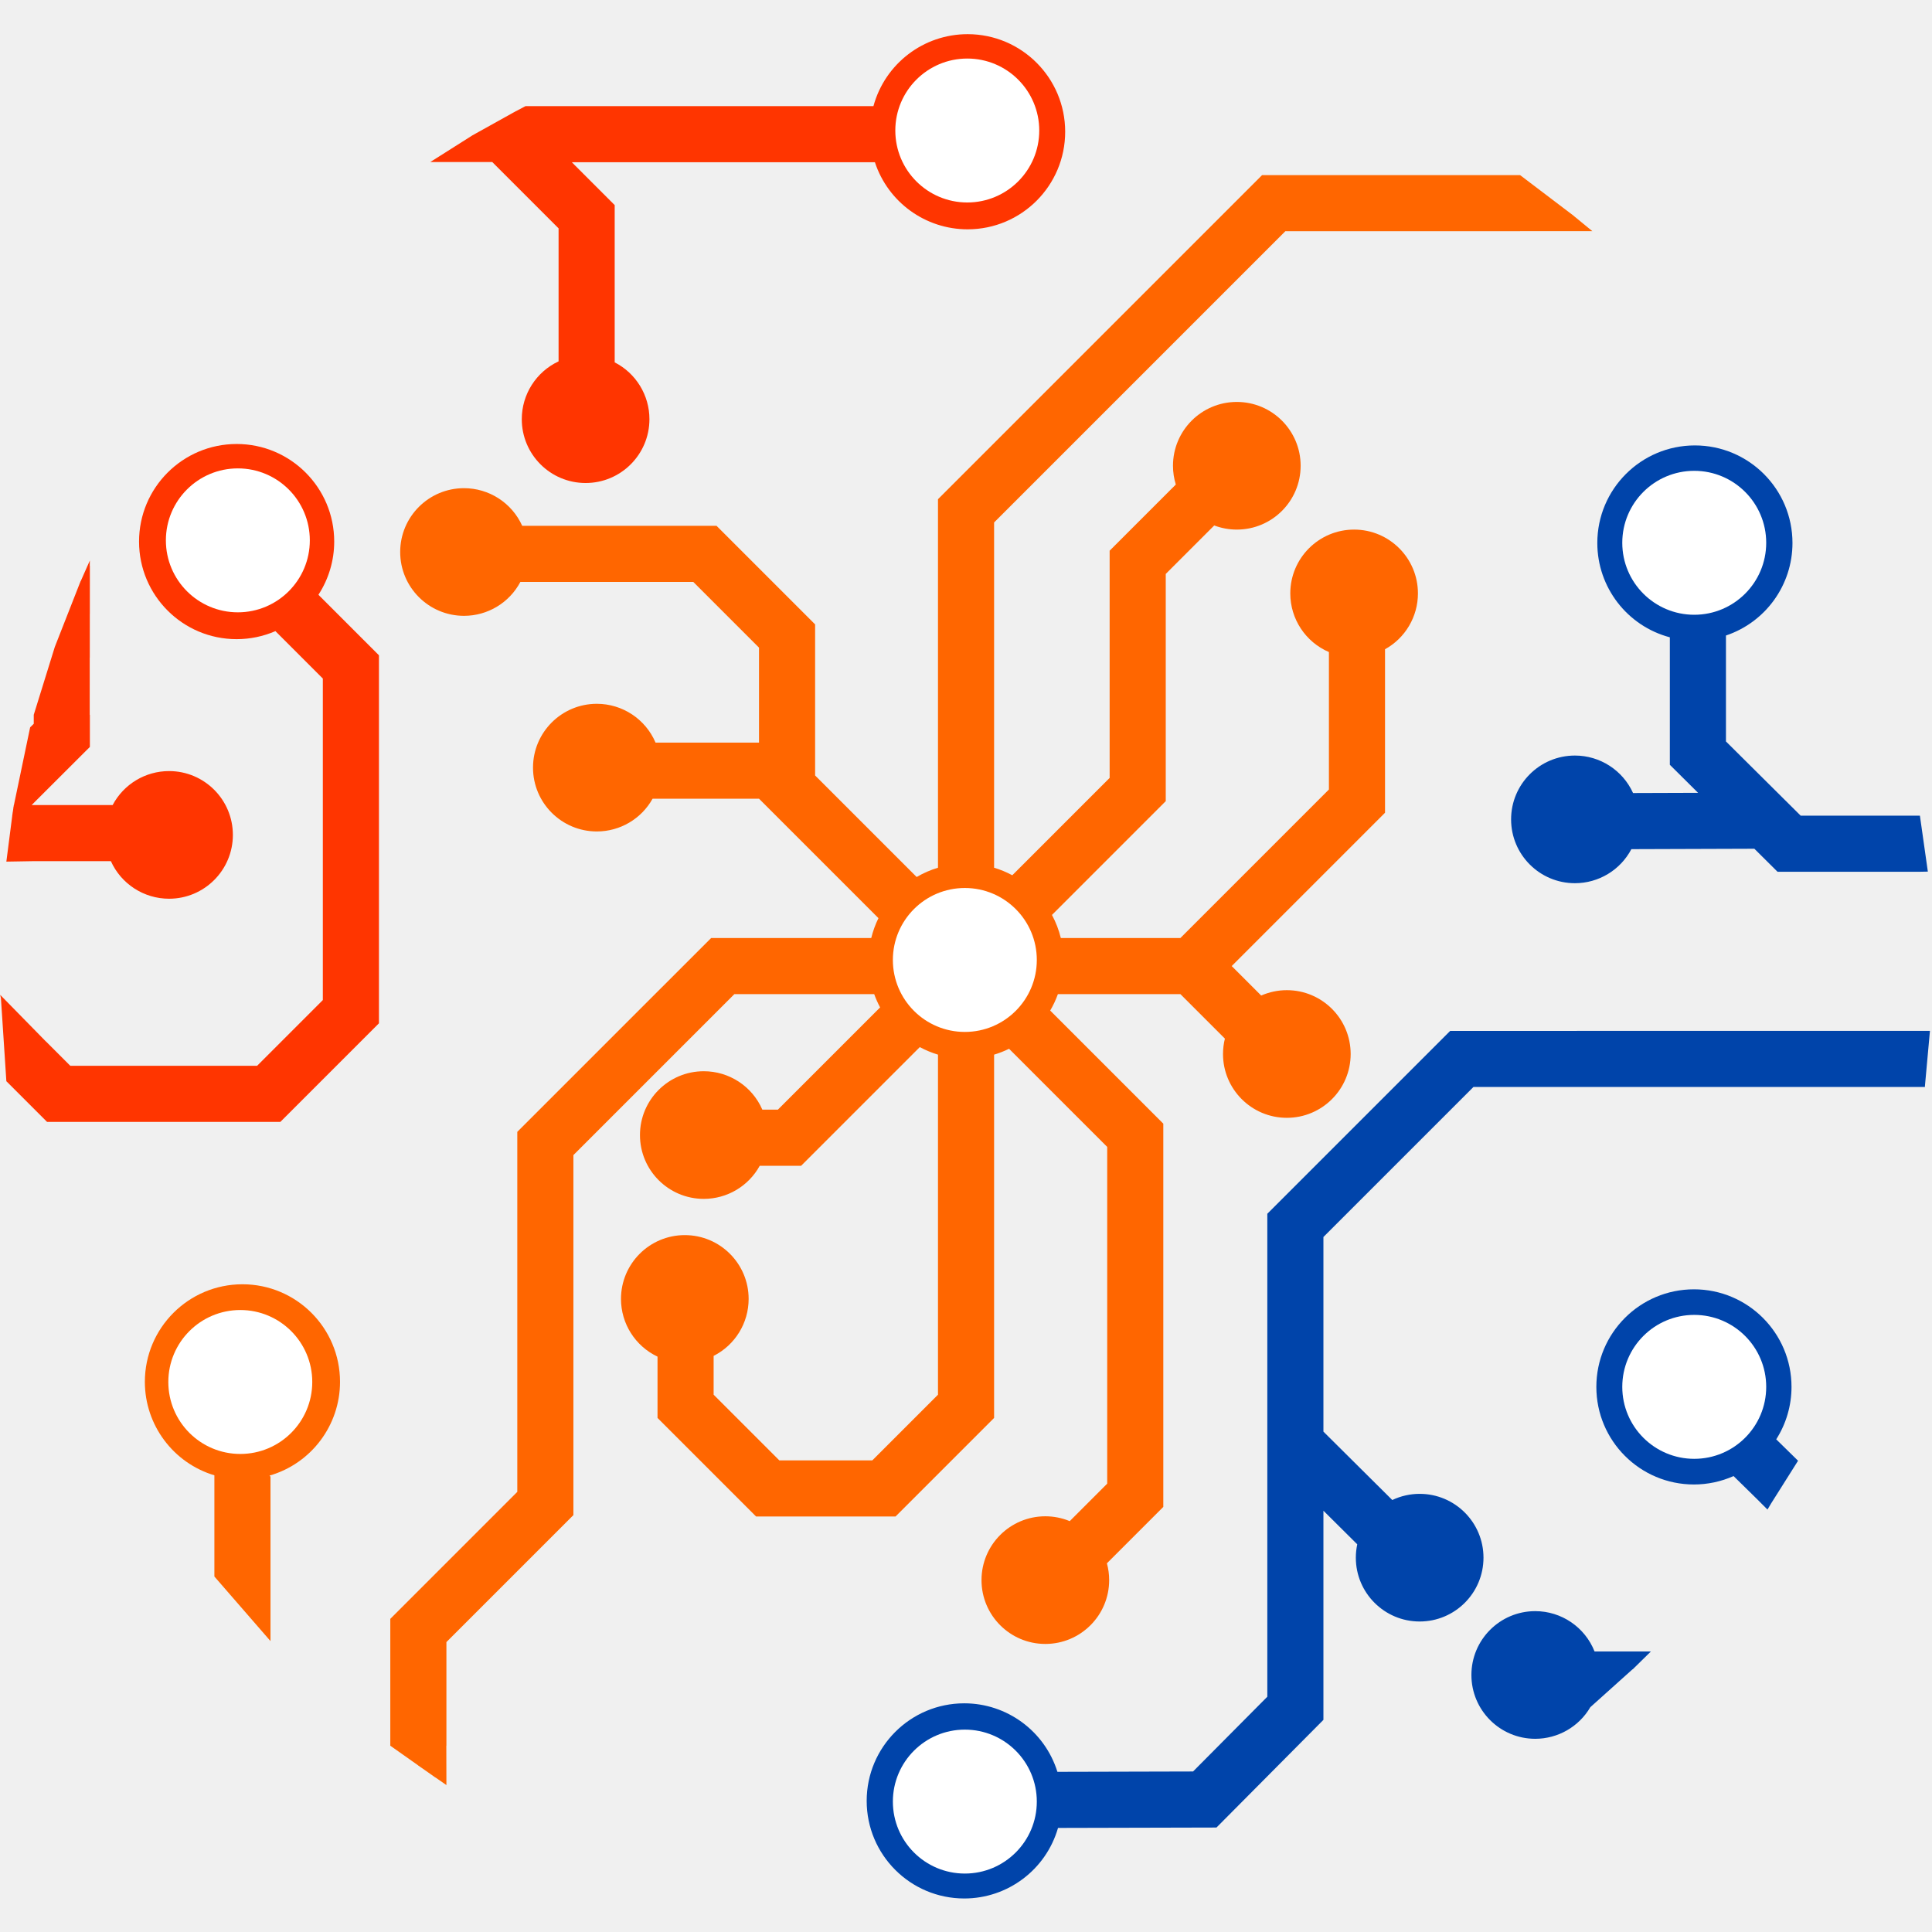
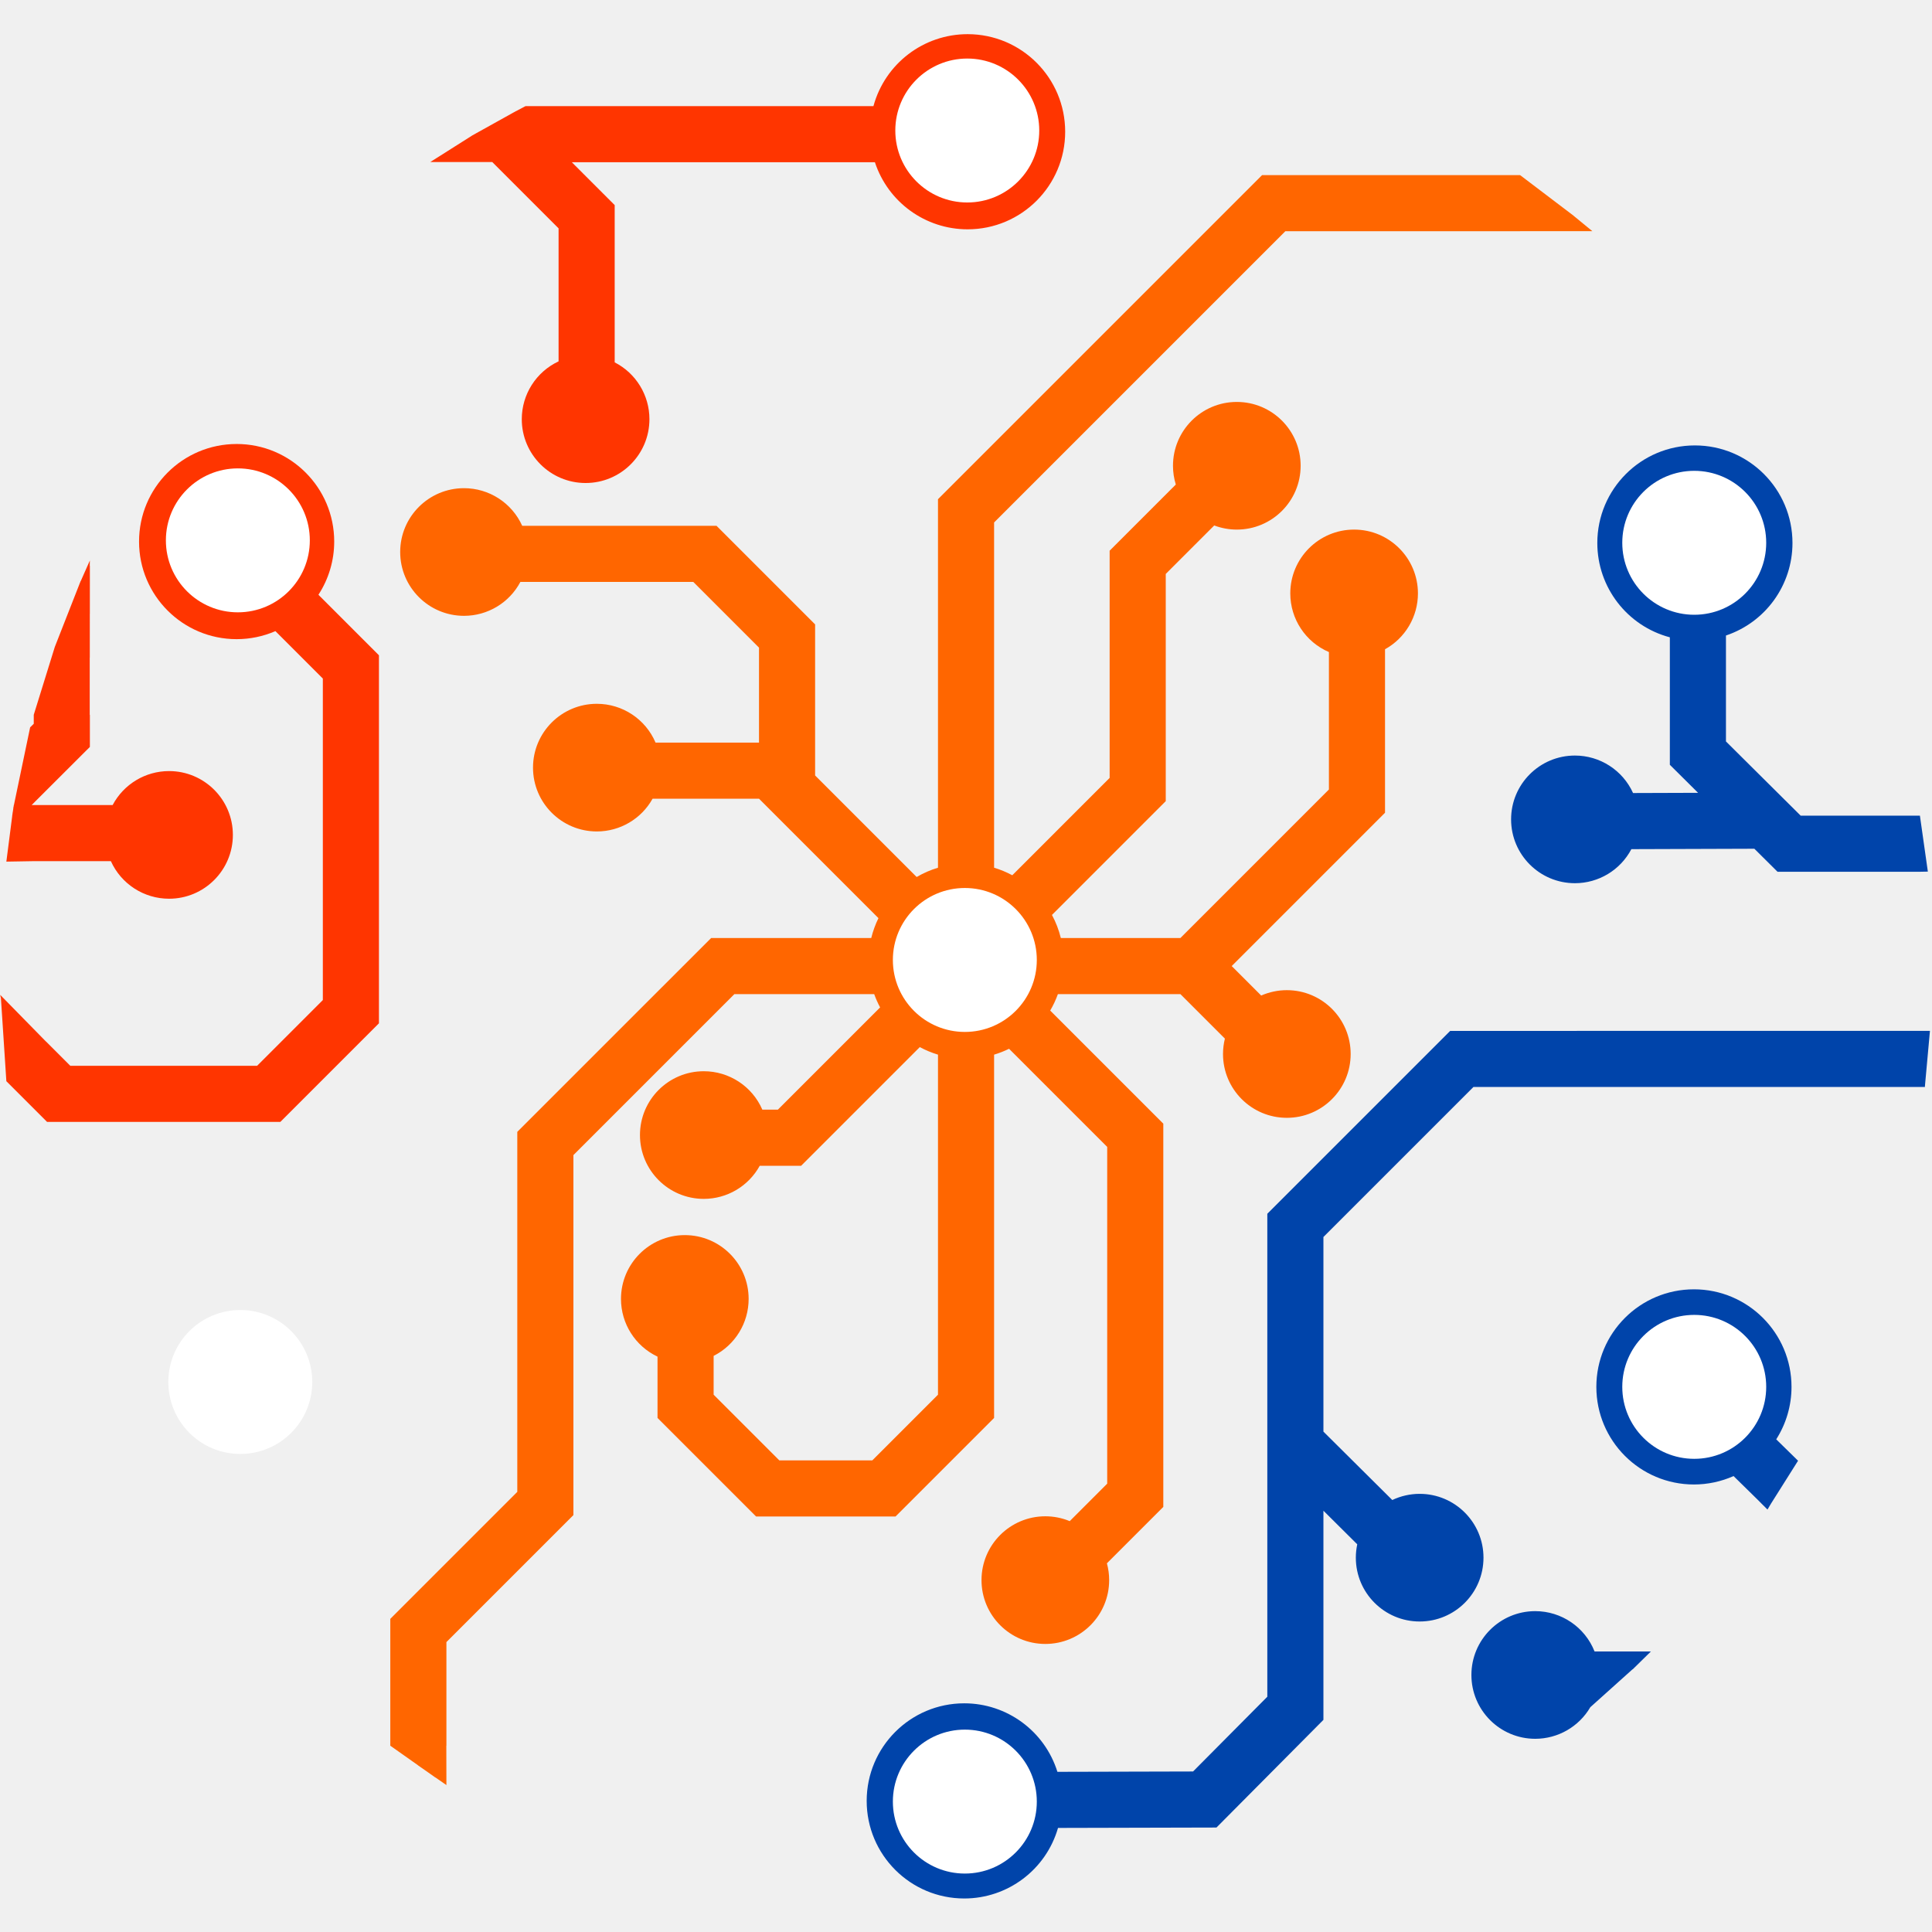
<svg xmlns="http://www.w3.org/2000/svg" id="SVGRoot" width="800px" height="800px" version="1.1" viewBox="0 0 800 800">
  <g>
-     <path d="m100.39 531.79a40.406 40.406 0 0 0-40.406 40.406 40.406 40.406 0 0 0 28.789 38.701v41.9l23.232 26.744v-68.086l-0.387-0.445a40.406 40.406 0 0 0 29.178-38.814 40.406 40.406 0 0 0-40.406-40.406z" fill="#f60" stroke-width=".942" />
    <g style="mix-blend-mode:normal">
      <path d="m400.66 14.147a40.406 40.406 0 0 0-38.988 29.799h-144.02v0.031l-0.043-0.031-2.93 1.549-0.904 0.479-0.021-0.016-1.01 0.562-0.994 0.525 0.043 2e-3 -7.088 3.943-9.049 5.035-8.75 5.539-8.748 5.537 25.68-0.006 27.457 27.459v55.08a26.429 26.429 0 0 0-15.236 23.941 26.429 26.429 0 0 0 26.43 26.428 26.429 26.429 0 0 0 26.428-26.428 26.429 26.429 0 0 0-14.387-23.527v-65.119l-17.75-17.75h125.5a40.406 40.406 0 0 0 38.381 27.779 40.406 40.406 0 0 0 40.406-40.406 40.406 40.406 0 0 0-40.406-40.406z" fill="#ff3500" stroke-width=".843" />
    </g>
    <g>
      <path d="m522.6 72.512-134.2 134.2v152.59a40.406 40.406 0 0 0-8.828 3.848l-42.051-42.051v-62.551l-40.818-40.82h-80.465a26.429 26.429 0 0 0-24.1-15.584 26.429 26.429 0 0 0-26.428 26.43 26.429 26.429 0 0 0 26.428 26.428 26.429 26.429 0 0 0 23.344-14.039h71.598l27.209 27.209v39.318h-42.842a26.429 26.429 0 0 0-24.309-16.061 26.429 26.429 0 0 0-26.428 26.43 26.429 26.429 0 0 0 26.428 26.428 26.429 26.429 0 0 0 23.088-13.564h44.062l49.463 49.463a40.406 40.406 0 0 0-2.986 8.221h-66.291l-80.273 80.271v149.07l-52.586 52.584v52.531l9.328 6.582 2.174 1.533-0.031 0.018 3.391 2.353 3.795 2.678 4e-3 -0.041 4.574 3.176-0.025-10.838-0.014-5.461h0.039v-42.908l52.586-52.586v-149.07l66.662-66.662h57.885a40.406 40.406 0 0 0 2.455 5.514l-42.334 42.334h-6.434a26.429 26.429 0 0 0-24.246-15.912 26.429 26.429 0 0 0-26.428 26.428 26.429 26.429 0 0 0 26.428 26.428 26.429 26.429 0 0 0 23.168-13.709h17.135l49.139-49.139a40.406 40.406 0 0 0 7.535 3.121v140.81l-27.211 27.211h-38.479l-27.211-27.211v-16.07a26.429 26.429 0 0 0 14.496-23.58 26.429 26.429 0 0 0-26.428-26.43 26.429 26.429 0 0 0-26.43 26.43 26.429 26.429 0 0 0 15.127 23.891v25.385l40.82 40.818h57.729l40.818-40.818v-150.43a40.406 40.406 0 0 0 6.201-2.434l40.637 40.637v139.44l-15.518 15.518a26.429 26.429 0 0 0-10.1-2.006 26.429 26.429 0 0 0-26.43 26.428 26.429 26.429 0 0 0 26.43 26.43 26.429 26.429 0 0 0 26.428-26.43 26.429 26.429 0 0 0-0.932-6.959l23.353-23.355v-158.69l-46.836-46.836a40.406 40.406 0 0 0 3.186-6.807h50.729l18.424 18.424a26.429 26.429 0 0 0-0.781 6.367 26.429 26.429 0 0 0 26.43 26.43 26.429 26.429 0 0 0 26.428-26.43 26.429 26.429 0 0 0-26.428-26.428 26.429 26.429 0 0 0-10.623 2.228l-12.209-12.209 63.488-63.488v-67.695a26.429 26.429 0 0 0 13.629-23.121 26.429 26.429 0 0 0-26.428-26.43 26.429 26.429 0 0 0-26.43 26.43 26.429 26.429 0 0 0 15.996 24.281v56.912l-61.496 61.496h-49.516a40.406 40.406 0 0 0-3.67-9.555l47.117-47.119v-94.082l20.074-20.072a26.429 26.429 0 0 0 9.352 1.709 26.429 26.429 0 0 0 26.43-26.428 26.429 26.429 0 0 0-26.43-26.43 26.429 26.429 0 0 0-26.428 26.43 26.429 26.429 0 0 0 1.168 7.769l-27.398 27.398v94.082l-40.312 40.312a40.406 40.406 0 0 0-7.535-3.121v-142.96l120.59-120.59h97.223v-0.027l14.303 2e-3 15.625 0.004-3.879-3.182-3.844-3.156 0.01-0.014h-0.014l0.014-2e-3 -11.106-8.43-11.107-8.43z" fill="#f60" stroke-width="2.226" />
    </g>
    <g>
      <path d="m97.984 183.85a40.406 40.406 0 0 0-40.406 40.406 40.406 40.406 0 0 0 40.406 40.406 40.406 40.406 0 0 0 16.059-3.328l19.637 19.639v133.13l-27.209 27.211h-77.371l-10.039-10.039-0.016 0.016-18.969-19.348 0.311 1.447 1.09 16.652 1.154 17.66 16.844 16.844h96.619l40.82-40.82v-152.38l-25.061-25.061a40.406 40.406 0 0 0 6.537-22.033 40.406 40.406 0 0 0-40.406-40.406zm-60.771 48.236-2.174 4.908-1.621 3.664 2e-3 -0.121-0.395 1.008-0.158 0.355h0.018l-4.826 12.303-5.361 13.666-4.359 14.055-4.361 14.055v3.728l-1.494 1.463-3.504 16.785-3.209 15.371-0.021 0.025v4e-3l-0.021-4e-3 -0.104 0.676-0.148 0.715 0.049-0.053-0.146 0.961-0.104 0.686-0.016-0.016-0.094 0.734-0.137 0.896 0.021-6e-3 -1.103 8.604-1.315 10.229 5.701-0.096 5.59-0.096h31.988a26.429 26.429 0 0 0 24.09 15.559 26.429 26.429 0 0 0 26.428-26.428 26.429 26.429 0 0 0-26.428-26.43 26.429 26.429 0 0 0-23.357 14.064h-33.537l10.771-10.752 13.334-13.312v-13.309h-0.062l0.004-8.557 0.004-10.012-0.004 8e-3 2e-3 -5.109 0.025 0.029 0.004-10.012 0.004-8.125 0.016 0.019 0.008-20.023-0.055 0.145z" fill="#ff3500" stroke-width=".867" />
    </g>
    <g>
      <path d="m701.82 184.44a40.406 40.406 0 0 0-40.406 40.406 40.406 40.406 0 0 0 30.033 39.051v52.787l11.684 11.605-26.918 0.09a26.429 26.429 0 0 0-24.072-15.521 26.429 26.429 0 0 0-26.428 26.428 26.429 26.429 0 0 0 26.428 26.43 26.429 26.429 0 0 0 23.377-14.1l50.924-0.17 9.592 9.527h58.541v0.012l3.705-0.07-3.289-23.176h-49.379l-30.93-30.723v-43.865a40.406 40.406 0 0 0 27.543-38.305 40.406 40.406 0 0 0-40.404-40.406z" fill="#04a" />
    </g>
    <g>
      <path d="m600.49 426.87-75.721 75.719v199.99l-30.748 30.953-56.17 0.143a40.406 40.406 0 0 0-38.57-28.367 40.406 40.406 0 0 0-40.406 40.406 40.406 40.406 0 0 0 40.406 40.406 40.406 40.406 0 0 0 38.824-29.215l65.609-0.162 44.289-44.586v-86.605l14.006 13.914a26.429 26.429 0 0 0-0.586 5.533 26.429 26.429 0 0 0 26.43 26.428 26.429 26.429 0 0 0 26.428-26.428 26.429 26.429 0 0 0-26.428-26.428 26.429 26.429 0 0 0-11.338 2.555l-28.512-28.322v-80.592l62.109-62.111h186.96v-0.395l1.025-11.27 1.053-11.568h-2.078zm100.93 107.01a40.406 40.406 0 0 0-40.406 40.406 40.406 40.406 0 0 0 40.406 40.406 40.406 40.406 0 0 0 16.41-3.482l10.189 9.994 0.617 0.625 1.514 1.531 0.01-0.018 0.205 0.207 1.514 1.531 1.406-2.383 5.625-8.918 5.625-8.92-9.037-8.863a40.406 40.406 0 0 0 6.328-21.711 40.406 40.406 0 0 0-40.406-40.406zm-65.73 133.26a26.429 26.429 0 0 0-26.412 26.43 26.429 26.429 0 0 0 26.43 26.428 26.429 26.429 0 0 0 22.812-13.088l9.285-8.336 8.211-7.373 0.019 0.068 1.018-1 0.203-0.182h-0.018l2.578-2.531 3.762-3.695 0.019-0.016v-4e-3l-9.617-4e-3v6e-3h-2.561l-11.146-4e-3a26.429 26.429 0 0 0-24.57-16.699 26.429 26.429 0 0 0-0.01 0z" fill="#04a" stroke-width=".297" />
    </g>
  </g>
  <g fill="#fff" stroke-width=".663">
    <circle cx="399.52" cy="397.5" r="29.8" />
    <circle cx="400.53" cy="54.043" r="29.8" />
    <circle cx="399.52" cy="746" r="29.8" />
    <circle cx="701.55" cy="224.76" r="29.8" />
    <circle cx="701.55" cy="574.27" r="29.8" />
    <circle cx="99.5" cy="572.25" r="29.8" />
    <circle cx="98.49" cy="223.75" r="29.8" />
  </g>
</svg>
